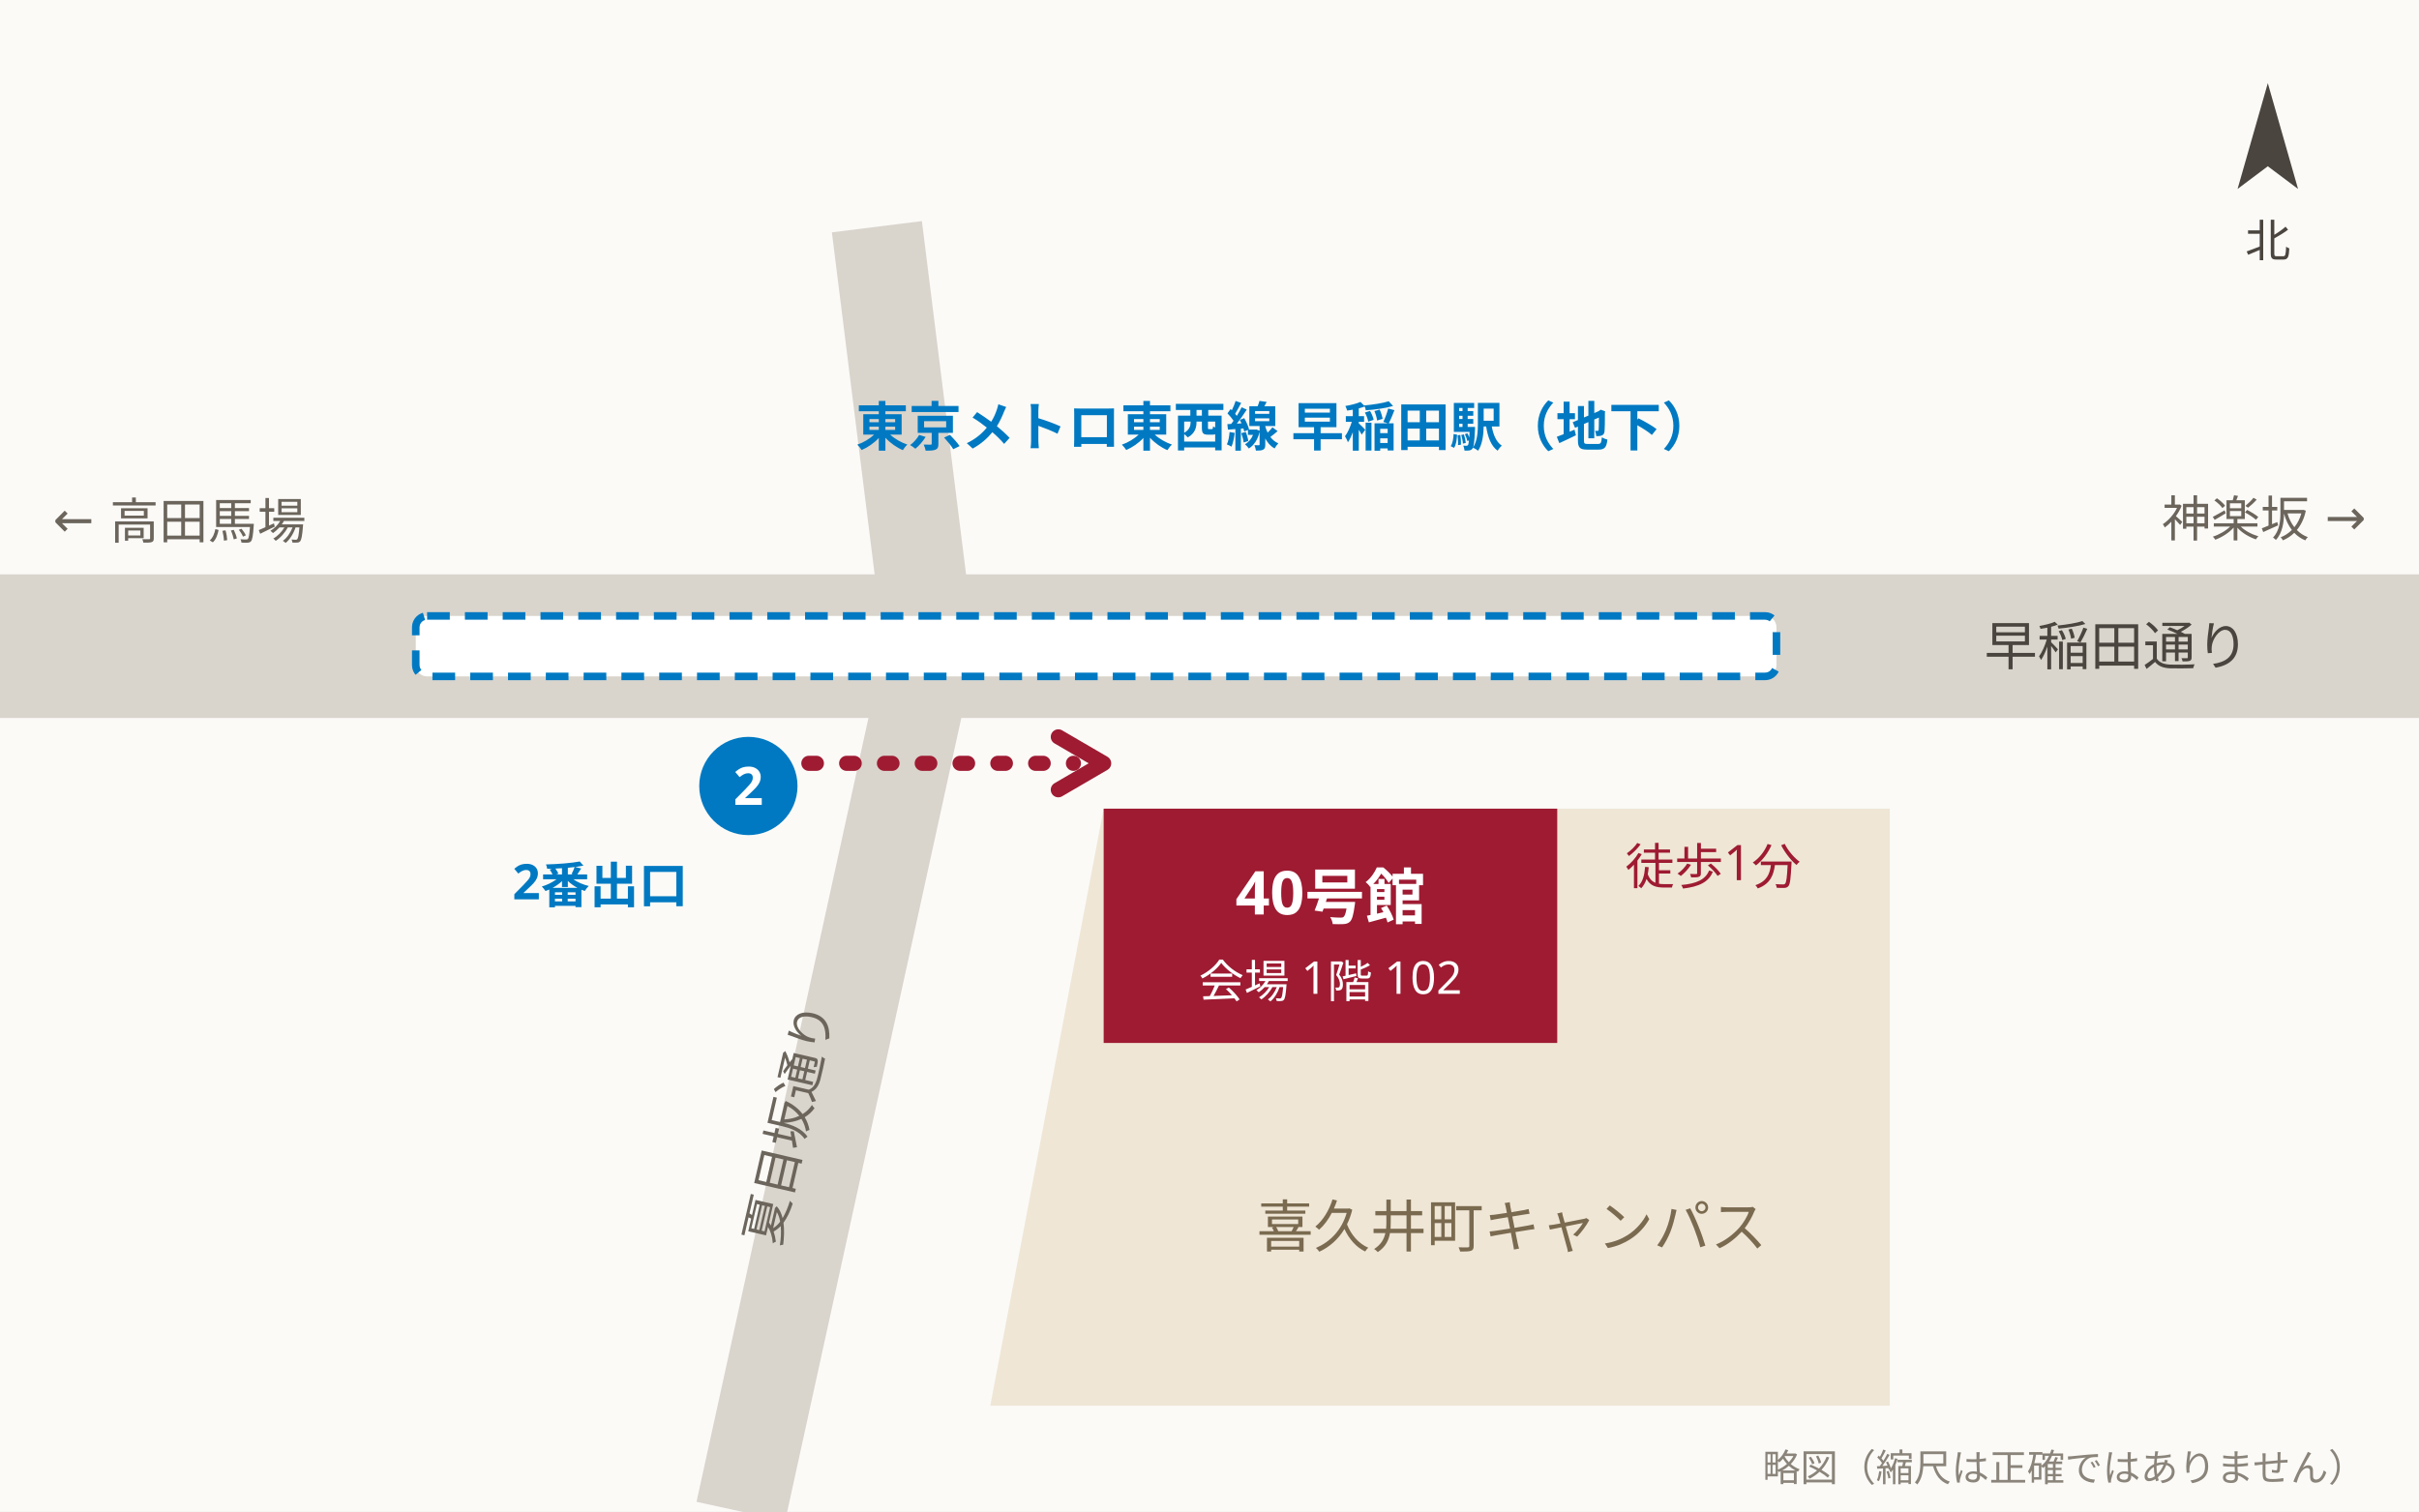
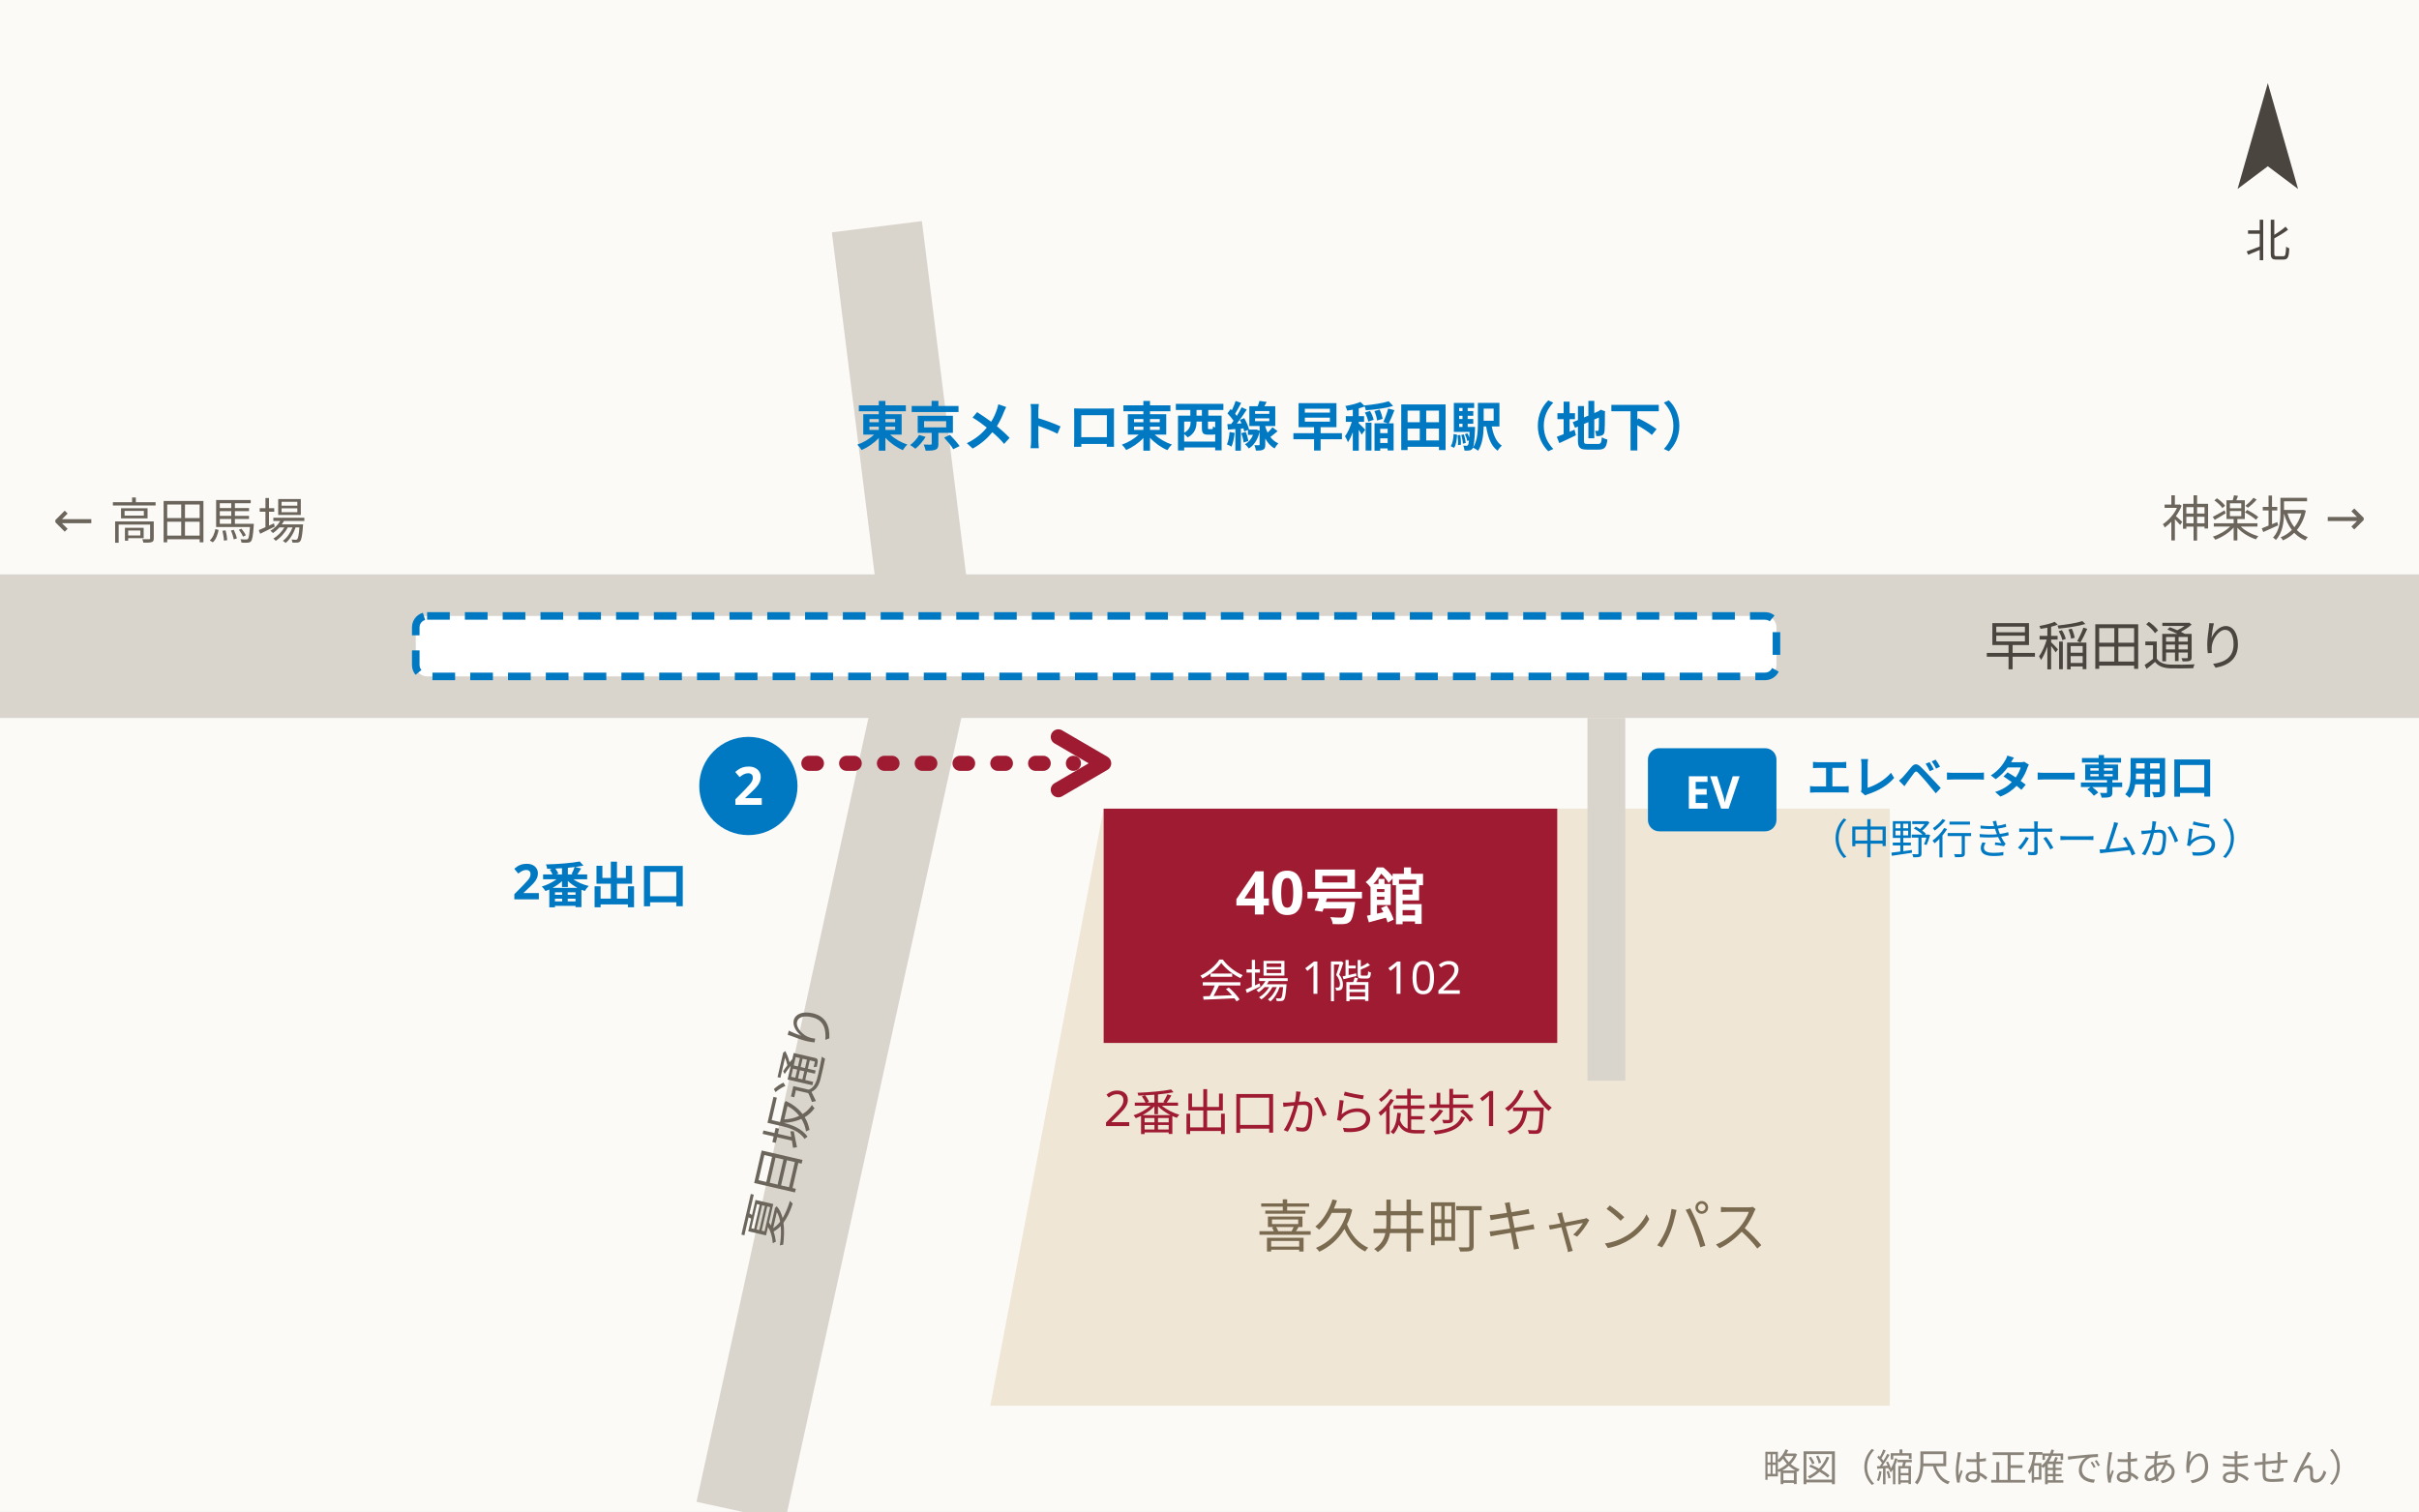
<svg xmlns="http://www.w3.org/2000/svg" viewBox="0 0 640 400" font-family="'Hiragino Sans','Yu Gothic','Meiryo',sans-serif">
  <rect width="640" height="400" fill="#fbfaf7" />
  <path d="M292 214 H500 V372 H262 Z" fill="#efe6d6" />
  <text x="400" y="330" font-size="15" fill="#7a6a4f" text-anchor="middle">喜久井町キャンパス</text>
  <path d="M232 60 L246 172 L196 400" fill="none" stroke="#d9d4cc" stroke-width="24" />
  <text x="0" y="0" font-size="13" fill="#6b655c" transform="translate(206 330) rotate(-77)">夏目坂通り</text>
  <rect x="0" y="152" width="640" height="38" fill="#d9d4cc" />
  <text x="560" y="176" font-size="14" fill="#4a453e" text-anchor="middle">早稲田通り</text>
  <text x="14" y="142" font-size="13" fill="#6b655c">← 高田馬場</text>
  <text x="626" y="142" font-size="13" fill="#6b655c" text-anchor="end">神楽坂 →</text>
  <rect x="110" y="163" width="360" height="16" rx="3" fill="#ffffff" stroke="#0079c2" stroke-width="2" stroke-dasharray="6 4" />
  <text x="340" y="118" font-size="14" fill="#0079c2" text-anchor="middle" font-weight="700">東京メトロ東西線 早稲田駅（地下）</text>
  <rect x="292" y="214" width="120" height="62" fill="#9e1b32" />
  <text x="352" y="242" font-size="16" fill="#ffffff" text-anchor="middle" font-weight="700">40号館</text>
  <text x="352" y="264" font-size="12" fill="#ffffff" text-anchor="middle">会場 1階 102</text>
  <circle cx="198" cy="208" r="13" fill="#0079c2" />
  <text x="198" y="213" font-size="14" fill="#ffffff" text-anchor="middle" font-weight="700">2</text>
  <text x="182" y="238" font-size="13" fill="#0079c2" text-anchor="end" font-weight="700">2番出口</text>
  <path d="M214 202 H284" fill="none" stroke="#9e1b32" stroke-width="4" stroke-linecap="round" stroke-dasharray="2 8" />
  <path d="M280 195 L292 202 L280 209" fill="none" stroke="#9e1b32" stroke-width="4" stroke-linecap="round" stroke-linejoin="round" />
-   <text x="430" y="234" font-size="13" fill="#9e1b32">徒歩1分</text>
+   <text x="292" y="298" font-size="13" fill="#9e1b32">2番出口から徒歩1分</text>
+   <rect x="420" y="190" width="10" height="96" fill="#d9d4cc" />
+   <rect x="436" y="198" width="34" height="22" rx="3" fill="#0079c2" />
+   <text x="453" y="214" font-size="12" fill="#ffffff" text-anchor="middle" font-weight="700">EV</text>
+   <text x="478" y="210" font-size="12" fill="#0079c2" font-weight="700">エレベーター専用口</text>
+   <text x="478" y="226" font-size="11" fill="#0079c2">（中野行きホームから）</text>
  <g transform="translate(600 40)">
    <path d="M0 -18 L8 10 L0 4 L-8 10 Z" fill="#4a453e" />
    <text x="0" y="28" font-size="12" fill="#4a453e" text-anchor="middle">北</text>
  </g>
  <text x="626" y="392" font-size="10" fill="#8a847a" text-anchor="end">略図（縮尺は正確ではありません）</text>
</svg>
